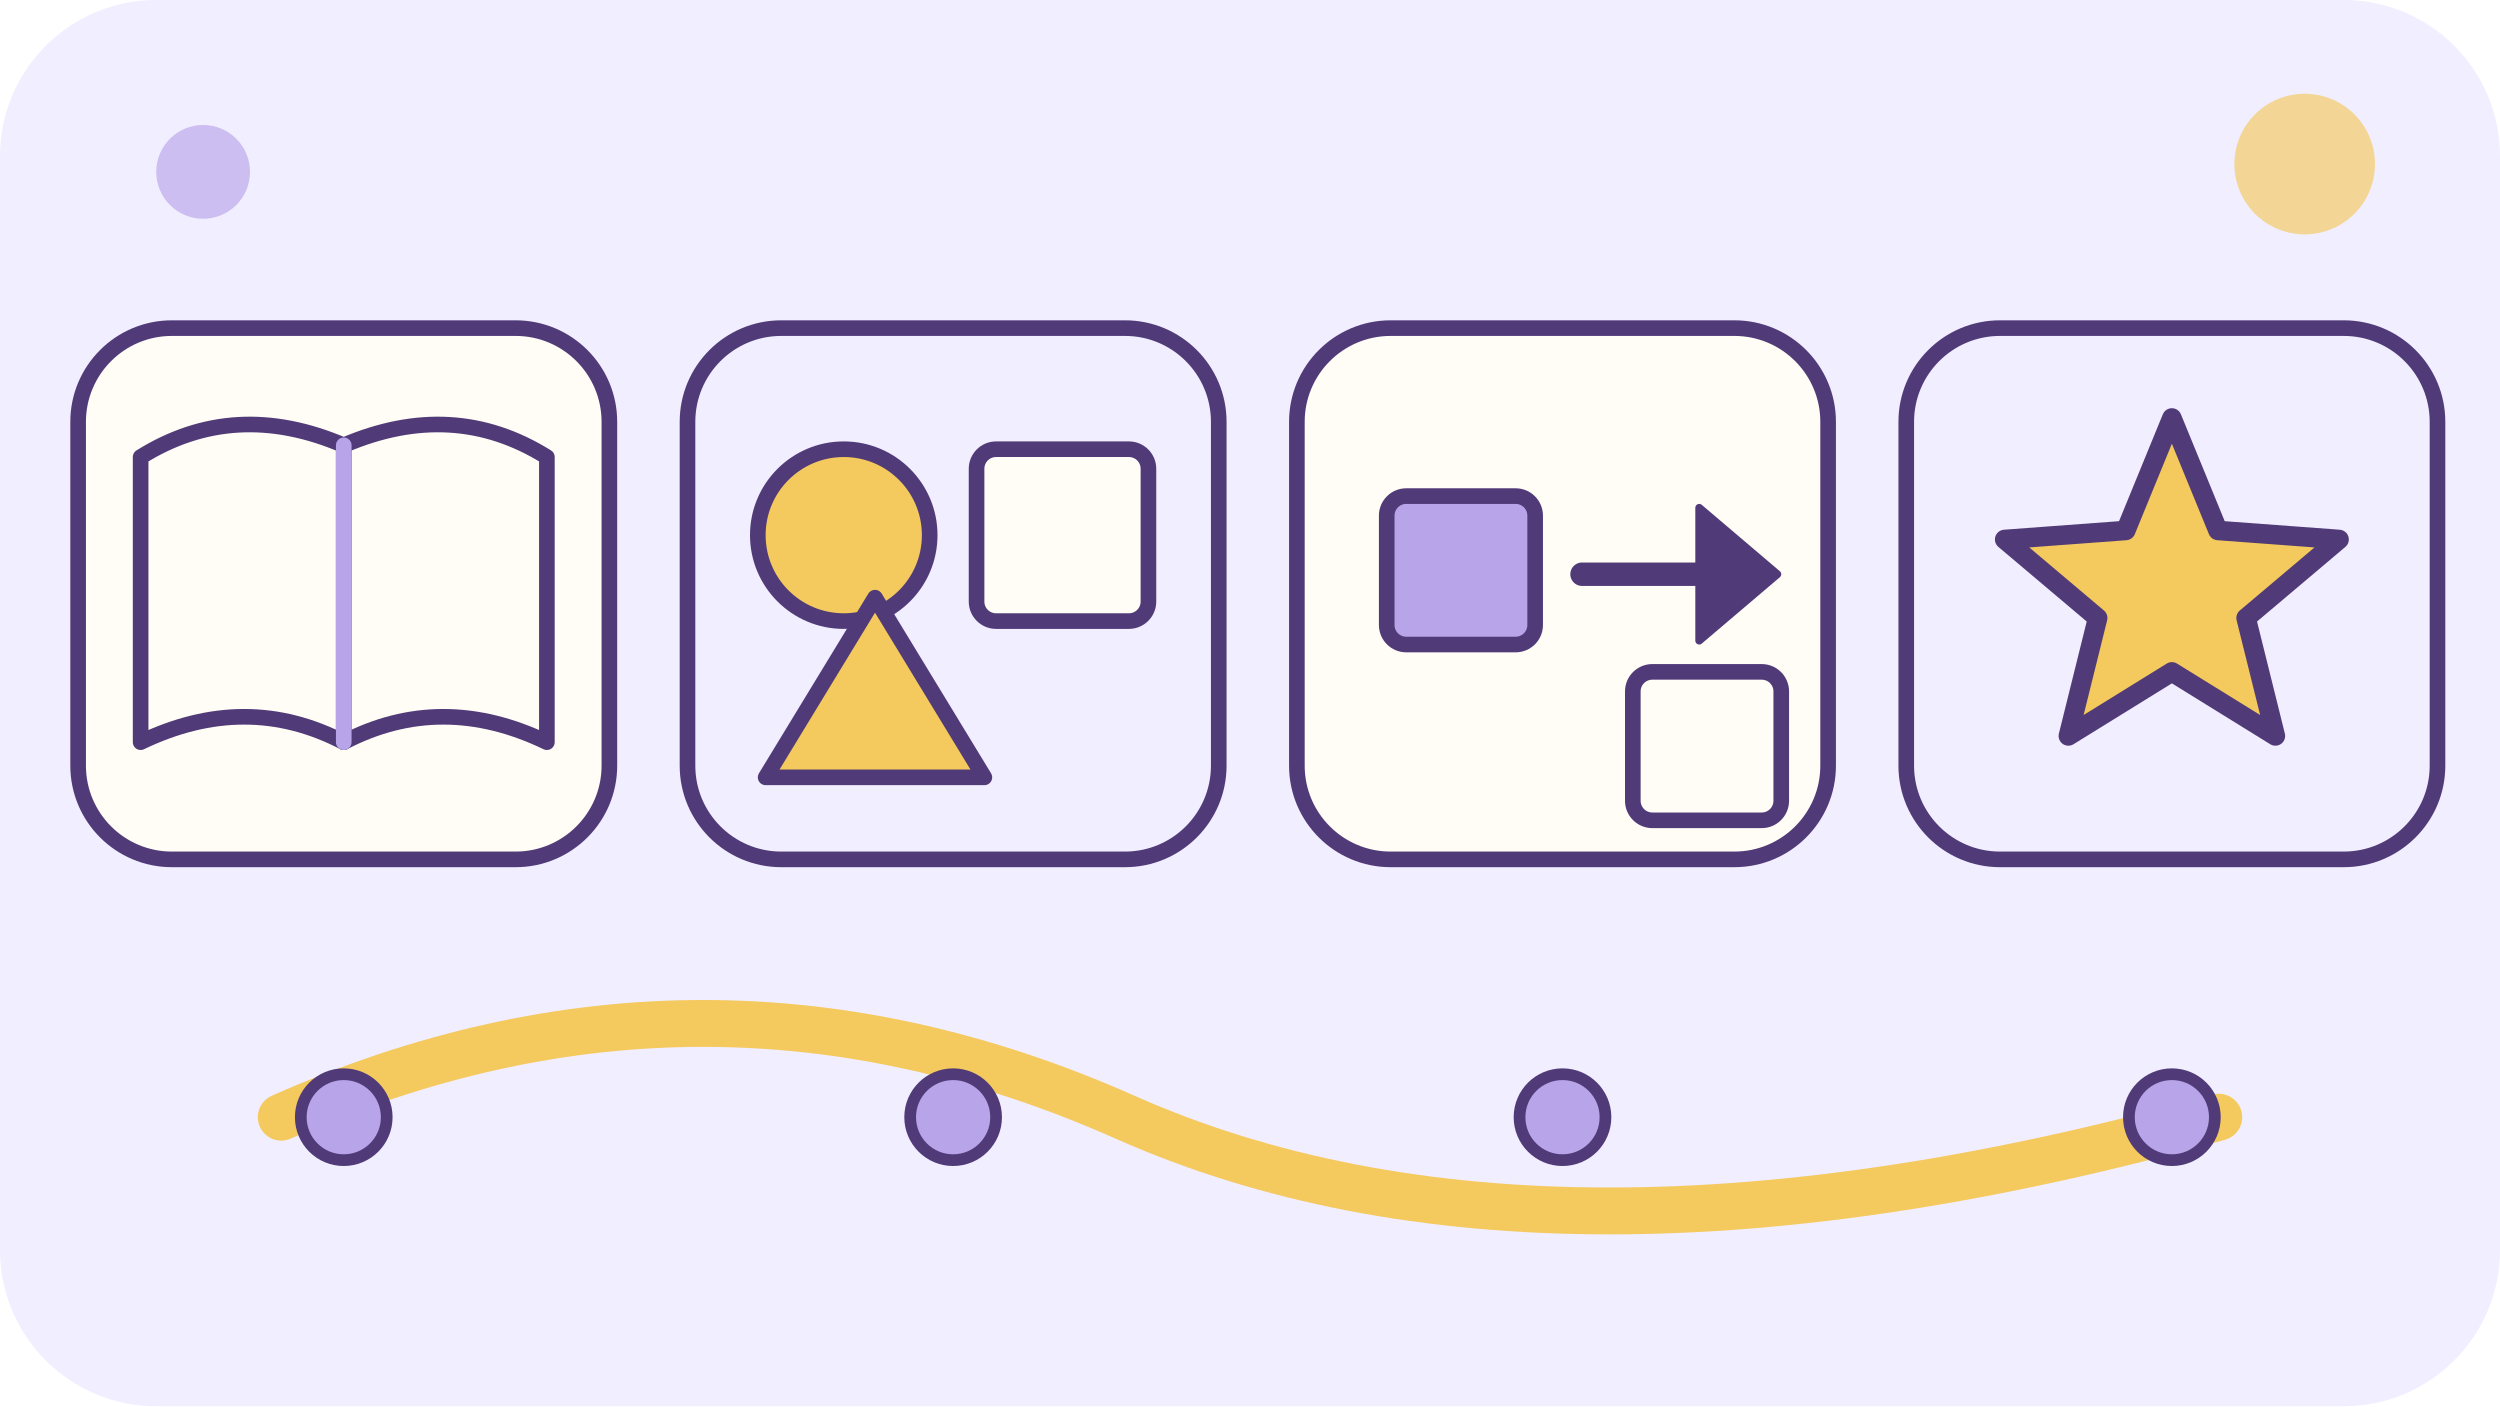
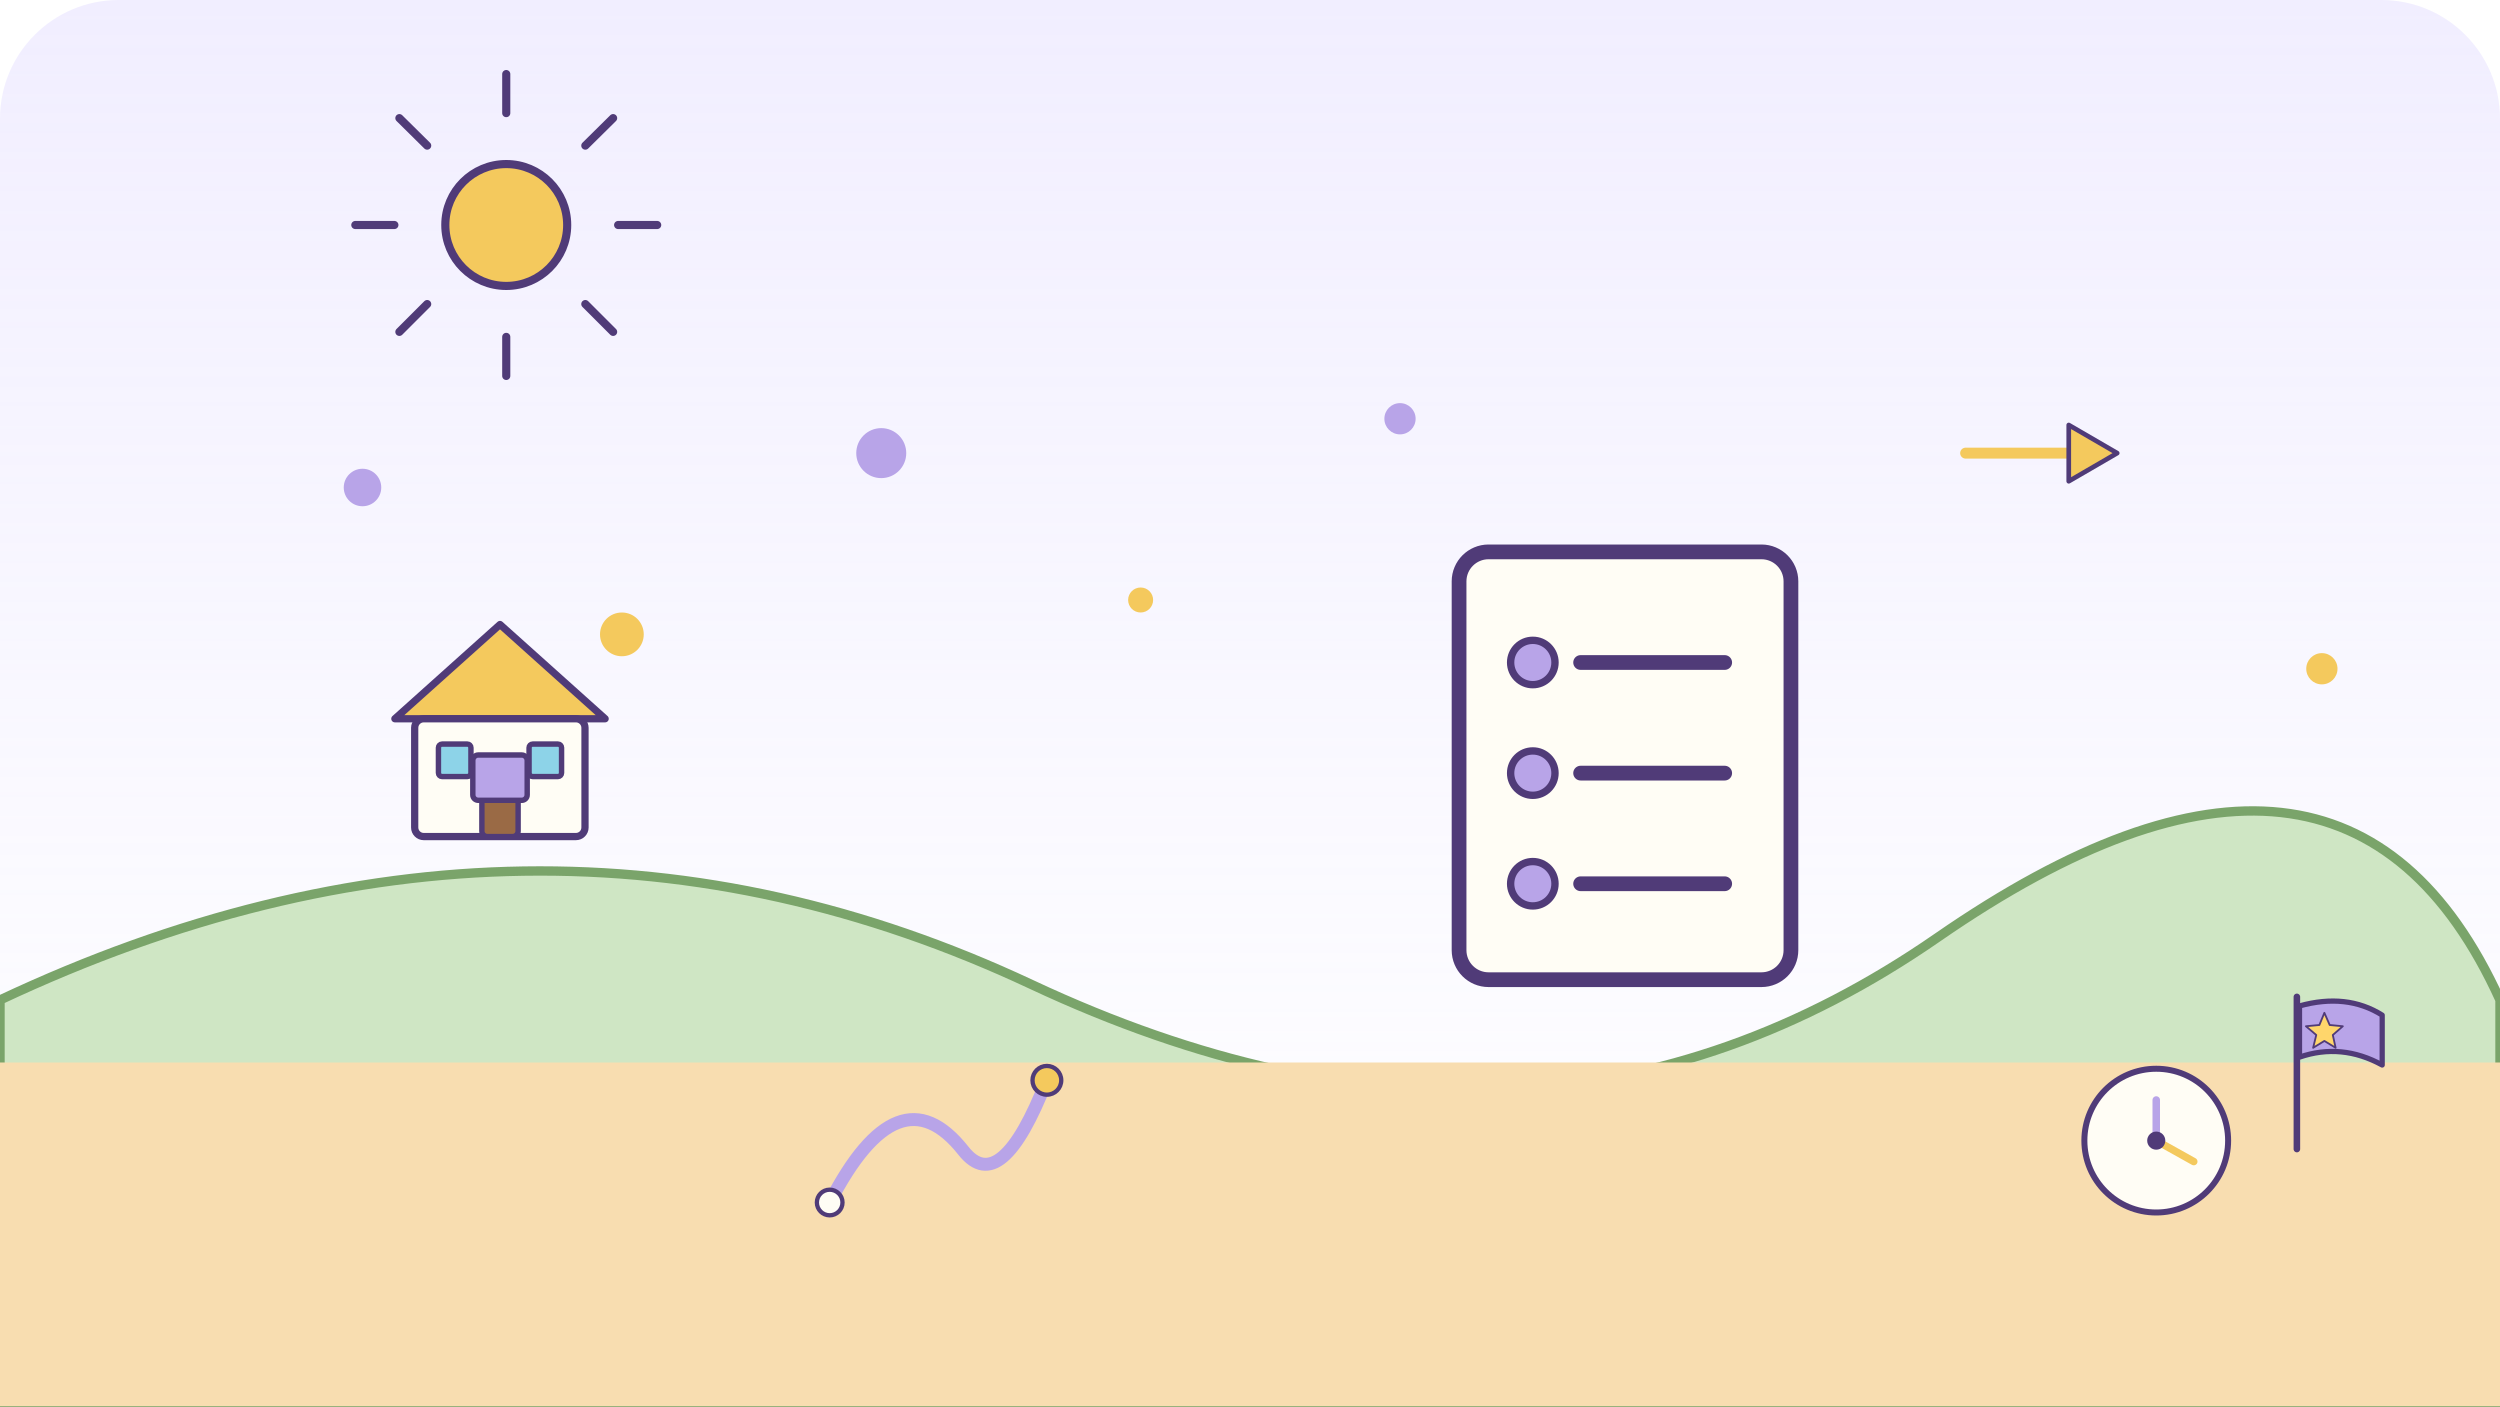
- <svg xmlns="http://www.w3.org/2000/svg" width="640" height="360" viewBox="0 0 640 360" role="img" aria-labelledby="title desc">
-   <rect width="640" height="360" rx="40" fill="#F1EEFF" />
-   <circle cx="590" cy="42" r="18" fill="#F4C95D" opacity="0.65" />
-   <circle cx="52" cy="44" r="12" fill="#B8A4E8" opacity="0.65" />
-   <path d="M72 286 Q180 238 288 286 T568 286" fill="none" stroke="#F4C95D" stroke-width="12" stroke-linejoin="round" stroke-linecap="round" />
-   <circle cx="88" cy="286" r="11" fill="#B8A4E8" stroke="#503B78" stroke-width="3" />
-   <circle cx="244" cy="286" r="11" fill="#B8A4E8" stroke="#503B78" stroke-width="3" />
-   <circle cx="400" cy="286" r="11" fill="#B8A4E8" stroke="#503B78" stroke-width="3" />
-   <circle cx="556" cy="286" r="11" fill="#B8A4E8" stroke="#503B78" stroke-width="3" />
-   <rect x="20" y="84" width="136" height="136" rx="24" fill="#FFFDF5" stroke="#503B78" stroke-width="4" />
-   <path d="M88,114 Q60,102 36,117 L36,190 Q63,177 88,190 Z" fill="#FFFDF5" stroke="#503B78" stroke-width="4" stroke-linejoin="round" stroke-linecap="round" />
-   <path d="M88,114 Q116,102 140,117 L140,190 Q113,177 88,190 Z" fill="#FFFDF5" stroke="#503B78" stroke-width="4" stroke-linejoin="round" stroke-linecap="round" />
-   <line x1="88" y1="114" x2="88" y2="190" stroke="#B8A4E8" stroke-width="4" stroke-linecap="round" />
-   <rect x="176" y="84" width="136" height="136" rx="24" fill="#F1EEFF" stroke="#503B78" stroke-width="4" />
-   <circle cx="216" cy="137" r="22" fill="#F4C95D" stroke="#503B78" stroke-width="4" />
-   <rect x="250" y="115" width="44" height="44" rx="5" fill="#FFFDF5" stroke="#503B78" stroke-width="4" />
-   <polygon points="196,199 224,153 252,199" fill="#F4C95D" stroke="#503B78" stroke-width="4" stroke-linejoin="round" />
-   <rect x="332" y="84" width="136" height="136" rx="24" fill="#FFFDF5" stroke="#503B78" stroke-width="4" />
-   <rect x="355" y="127" width="38" height="38" rx="5" fill="#B8A4E8" stroke="#503B78" stroke-width="4" />
-   <line x1="405" y1="147" x2="450" y2="147" stroke="#503B78" stroke-width="6" stroke-linecap="round" />
-   <path d="M435,130 L455,147 L435,164 Z" fill="#503B78" stroke="#503B78" stroke-width="2" stroke-linejoin="round" stroke-linecap="round" />
-   <rect x="418" y="172" width="38" height="38" rx="5" fill="#FFFDF5" stroke="#503B78" stroke-width="4" />
-   <rect x="488" y="84" width="136" height="136" rx="24" fill="#F1EEFF" stroke="#503B78" stroke-width="4" />
-   <polygon points="556.0,107.0 567.8,135.8 598.8,138.1 575.0,158.2 582.5,188.4 556.0,172.0 529.5,188.4 537.0,158.2 513.2,138.1 544.2,135.8" fill="#F4C95D" stroke="#503B78" stroke-width="5" stroke-linejoin="round" />
+ <svg xmlns="http://www.w3.org/2000/svg" width="800" height="450" viewBox="0 0 800 450" role="img" aria-labelledby="title desc">
+   <defs>
+     <linearGradient id="sky" x1="0" y1="0" x2="0" y2="1">
+       <stop offset="0" stop-color="#F1EEFF" />
+       <stop offset="1" stop-color="#FFFFFF" stop-opacity="0.72" />
+     </linearGradient>
+   </defs>
+   <rect width="800" height="450" rx="38" fill="url(#sky)" />
+   <line x1="162.0" y1="36.2" x2="162.0" y2="23.7" stroke="#503B78" stroke-width="2.6" stroke-linecap="round" />
+   <line x1="187.3" y1="46.6" x2="196.2" y2="37.8" stroke="#503B78" stroke-width="2.6" stroke-linecap="round" />
+   <line x1="197.8" y1="72.0" x2="210.3" y2="72.0" stroke="#503B78" stroke-width="2.6" stroke-linecap="round" />
+   <line x1="187.3" y1="97.3" x2="196.2" y2="106.2" stroke="#503B78" stroke-width="2.6" stroke-linecap="round" />
+   <line x1="162.0" y1="107.8" x2="162.0" y2="120.3" stroke="#503B78" stroke-width="2.6" stroke-linecap="round" />
+   <line x1="136.7" y1="97.3" x2="127.8" y2="106.2" stroke="#503B78" stroke-width="2.6" stroke-linecap="round" />
+   <line x1="126.2" y1="72.0" x2="113.7" y2="72.0" stroke="#503B78" stroke-width="2.6" stroke-linecap="round" />
+   <line x1="136.7" y1="46.6" x2="127.8" y2="37.8" stroke="#503B78" stroke-width="2.6" stroke-linecap="round" />
+   <circle cx="162" cy="72" r="19.5" fill="#F4C95D" stroke="#503B78" stroke-width="2.6" />
+   <path d="M0 320 Q170 240 330 315 T620 300 T800 320 L800 450 L0 450 Z" fill="#CFE6C4" stroke="#7AA46A" stroke-width="3" stroke-linecap="round" stroke-linejoin="round" />
+   <rect x="0" y="340" width="800" height="110" rx="0" fill="#F8DDB0" stroke="none" stroke-width="0" />
+   <rect x="466.9" y="176.6" width="106.2" height="136.9" rx="9.44" fill="#FFFDF5" stroke="#503B78" stroke-width="4.72" />
+   <circle cx="490.5" cy="212.0" r="7.1" fill="#B8A4E8" stroke="#503B78" stroke-width="2.36" />
+   <line x1="505.8" y1="212.0" x2="551.9" y2="212.0" stroke="#503B78" stroke-width="4.72" stroke-linecap="round" />
+   <circle cx="490.5" cy="247.4" r="7.1" fill="#B8A4E8" stroke="#503B78" stroke-width="2.36" />
+   <line x1="505.8" y1="247.4" x2="551.9" y2="247.4" stroke="#503B78" stroke-width="4.72" stroke-linecap="round" />
+   <circle cx="490.5" cy="282.8" r="7.1" fill="#B8A4E8" stroke="#503B78" stroke-width="2.36" />
+   <line x1="505.8" y1="282.8" x2="551.9" y2="282.8" stroke="#503B78" stroke-width="4.72" stroke-linecap="round" />
+   <polygon points="126.36,230 160,199.84 193.64,230" fill="#F4C95D" stroke="#503B78" stroke-width="2.32" stroke-linejoin="round" />
+   <rect x="132.7" y="230" width="54.5" height="37.7" rx="2.9" fill="#FFFDF5" stroke="#503B78" stroke-width="2.32" />
+   <rect x="154.2" y="246.2" width="11.6" height="21.5" rx="1.74" fill="#9A6A45" stroke="#503B78" stroke-width="1.74" />
+   <rect x="140.3" y="238.1" width="10.4" height="10.4" rx="1.16" fill="#8DD3E8" stroke="#503B78" stroke-width="1.74" />
+   <rect x="169.3" y="238.1" width="10.4" height="10.4" rx="1.16" fill="#8DD3E8" stroke="#503B78" stroke-width="1.74" />
+   <rect x="151.3" y="241.6" width="17.4" height="14.5" rx="1.74" fill="#B8A4E8" stroke="#503B78" stroke-width="1.74" />
+   <path d="M265.5,384.78 Q287.58,342.0 308.28,368.22 Q320.24,383.4 334.96,345.68" fill="none" stroke="#B8A4E8" stroke-width="4.14" stroke-linecap="round" stroke-linejoin="round" />
+   <circle cx="265.5" cy="384.8" r="4.1" fill="#FFFDF5" stroke="#503B78" stroke-width="1.38" />
+   <circle cx="335.0" cy="345.7" r="4.6" fill="#F4C95D" stroke="#503B78" stroke-width="1.38" />
+   <line x1="629.0" y1="145" x2="666.5" y2="145" stroke="#F4C95D" stroke-width="3.5" stroke-linecap="round" />
+   <polygon points="662.0,136.0 677.5,145 662.0,154.0" fill="#F4C95D" stroke="#503B78" stroke-width="1.5" stroke-linejoin="round" />
+   <circle cx="690" cy="365" r="23.0" fill="#FFFDF5" stroke="#503B78" stroke-width="1.92" />
+   <line x1="690" y1="365" x2="690" y2="352.0" stroke="#B8A4E8" stroke-width="2.4" stroke-linecap="round" />
+   <line x1="690" y1="365" x2="702.0" y2="371.7" stroke="#F4C95D" stroke-width="2.4" stroke-linecap="round" />
+   <circle cx="690" cy="365" r="2.9" fill="#503B78" stroke="none" stroke-width="0" />
+   <circle cx="743" cy="214" r="5" fill="#F4C95D" stroke="none" stroke-width="0" />
+   <circle cx="116" cy="156" r="6" fill="#B8A4E8" stroke="none" stroke-width="0" />
+   <circle cx="199" cy="203" r="7" fill="#F4C95D" stroke="none" stroke-width="0" />
+   <circle cx="282" cy="145" r="8" fill="#B8A4E8" stroke="none" stroke-width="0" />
+   <circle cx="365" cy="192" r="4" fill="#F4C95D" stroke="none" stroke-width="0" />
+   <circle cx="448" cy="134" r="5" fill="#B8A4E8" stroke="none" stroke-width="0" />
+   <line x1="735" y1="319.0" x2="735" y2="367.7" stroke="#503B78" stroke-width="2.1" stroke-linecap="round" />
+   <path d="M735.84,321.9 Q750.96,317.7 762.3,324.84 L762.3,340.8 Q749.28,333.66 735.84,338.28 Z" fill="#B8A4E8" stroke="#503B78" stroke-width="1.68" stroke-linecap="round" stroke-linejoin="round" />
+   <polygon points="743.8,324.1 745.5,328.0 749.7,328.4 746.5,331.2 747.4,335.3 743.8,333.1 740.2,335.3 741.2,331.2 737.9,328.4 742.2,328.0" fill="#FFD66B" stroke="#503B78" stroke-width="0.588" stroke-linejoin="round" />
</svg>
